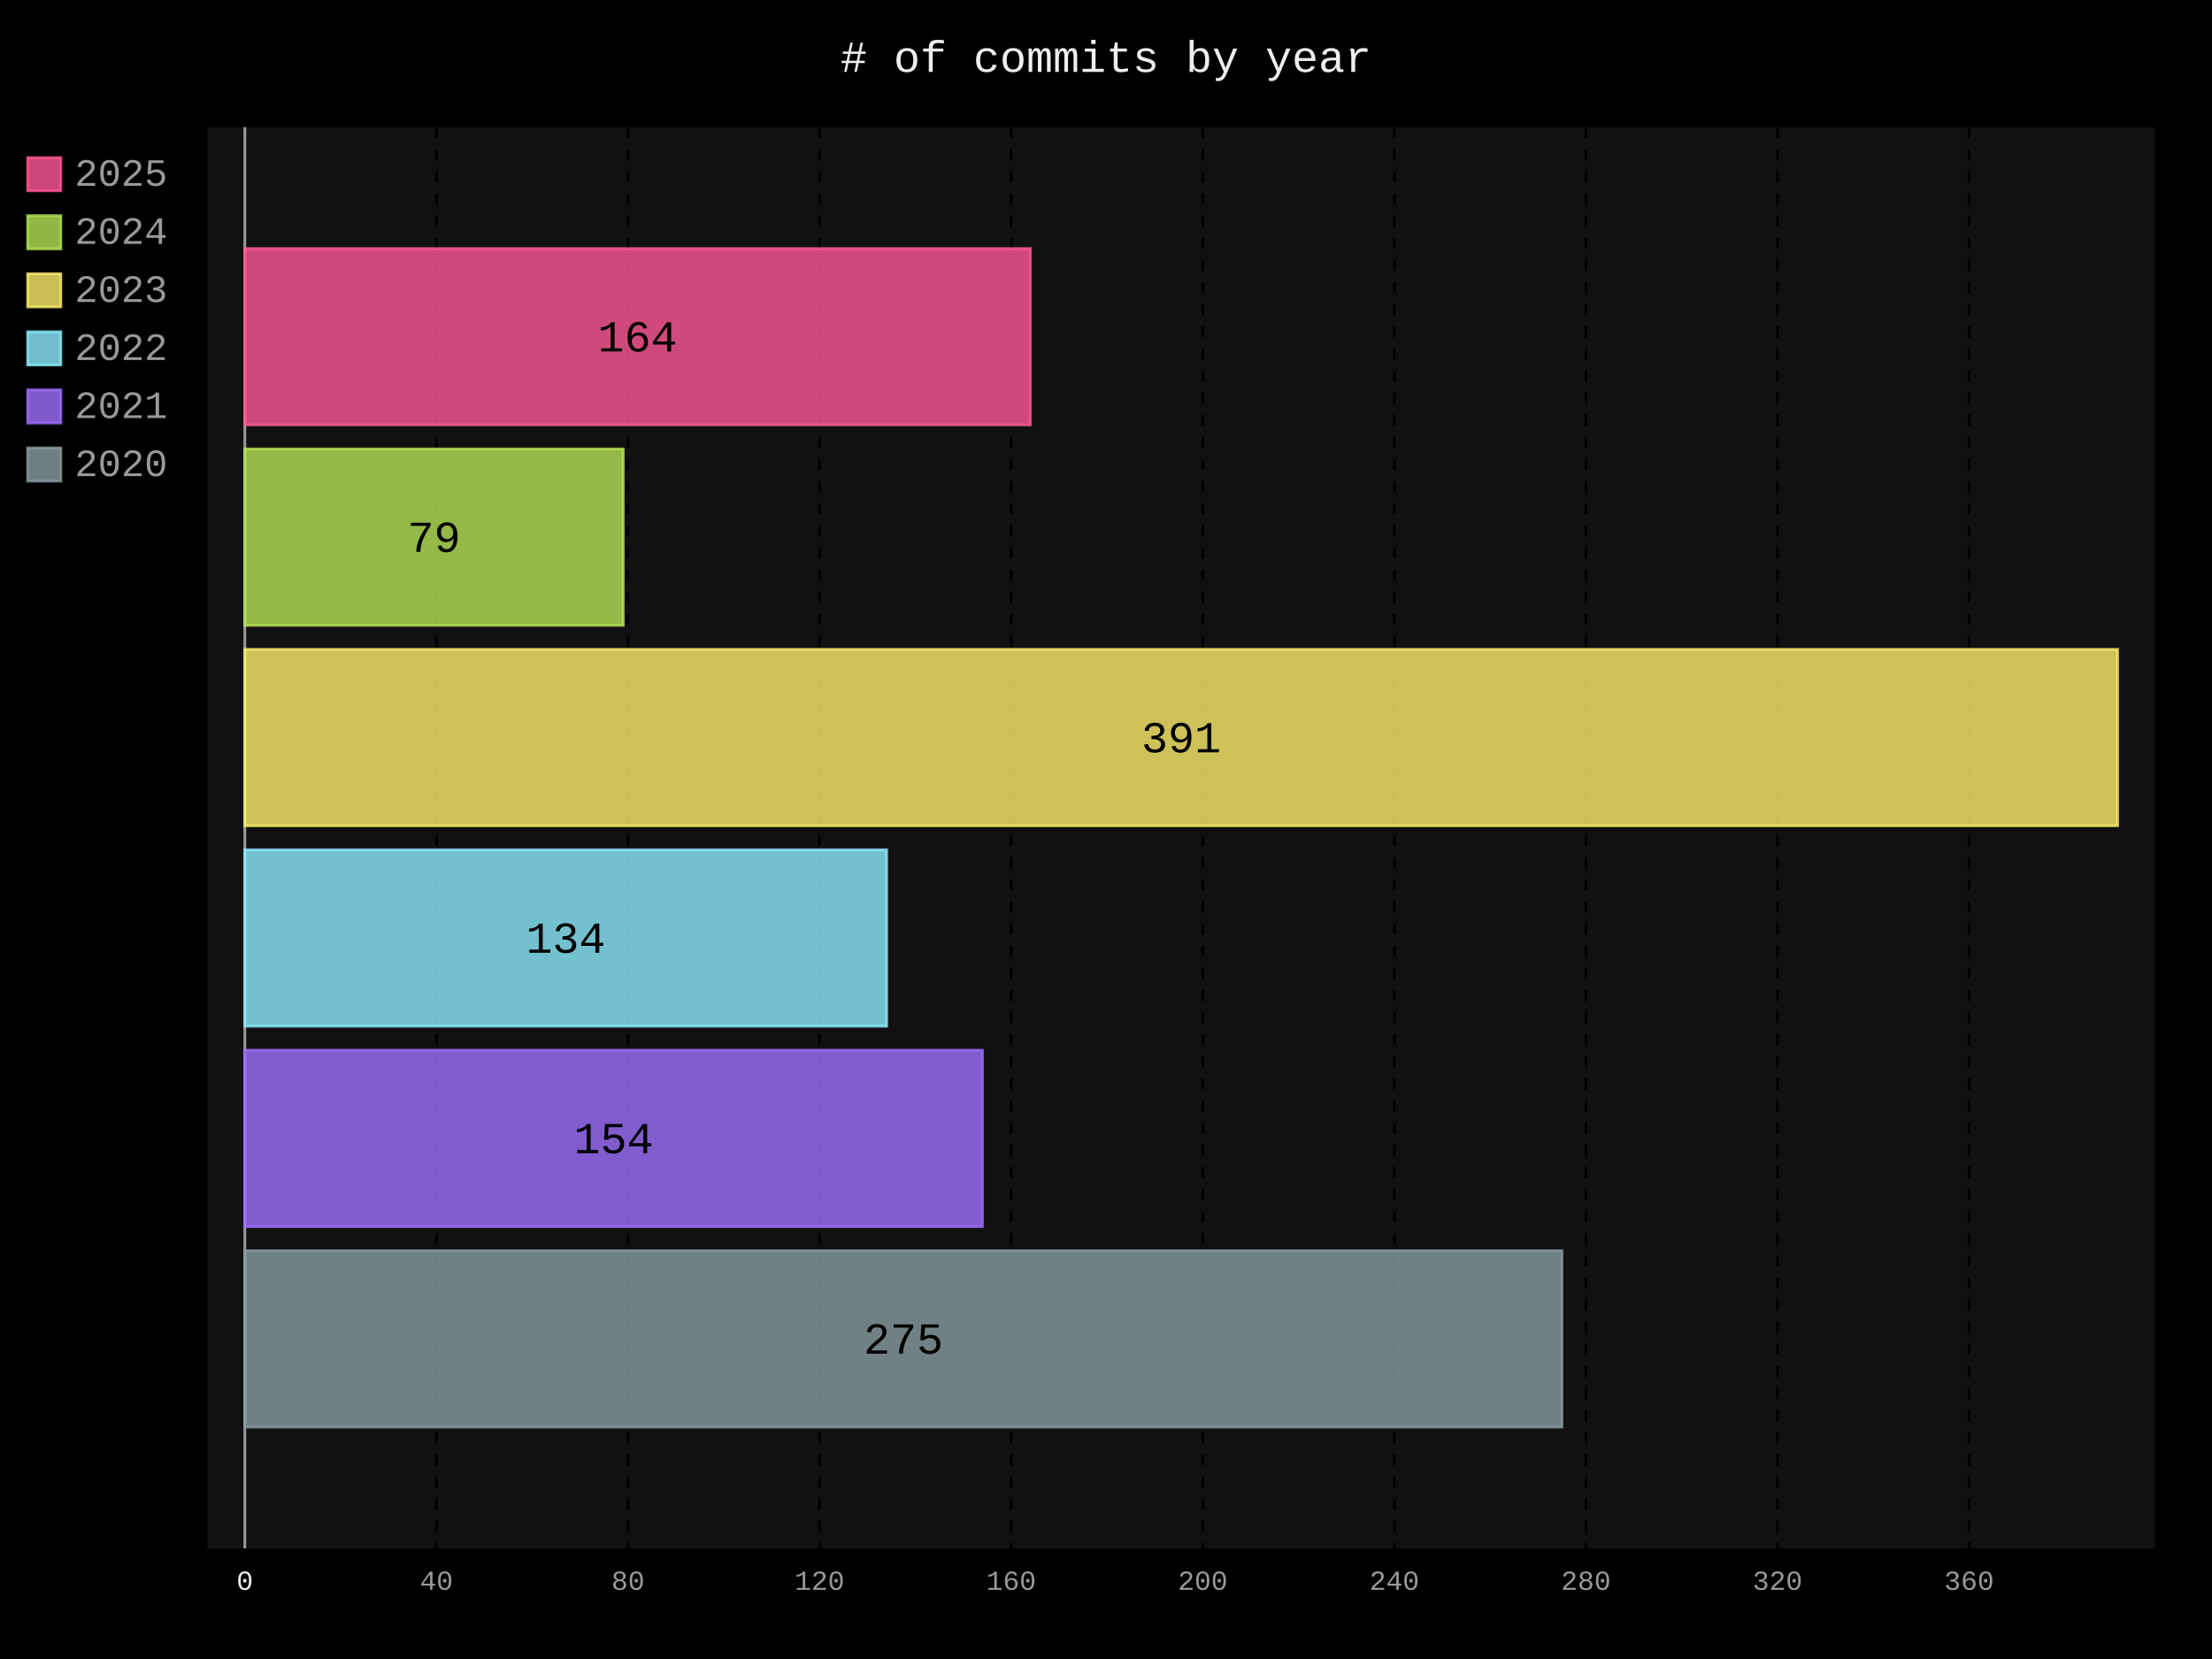
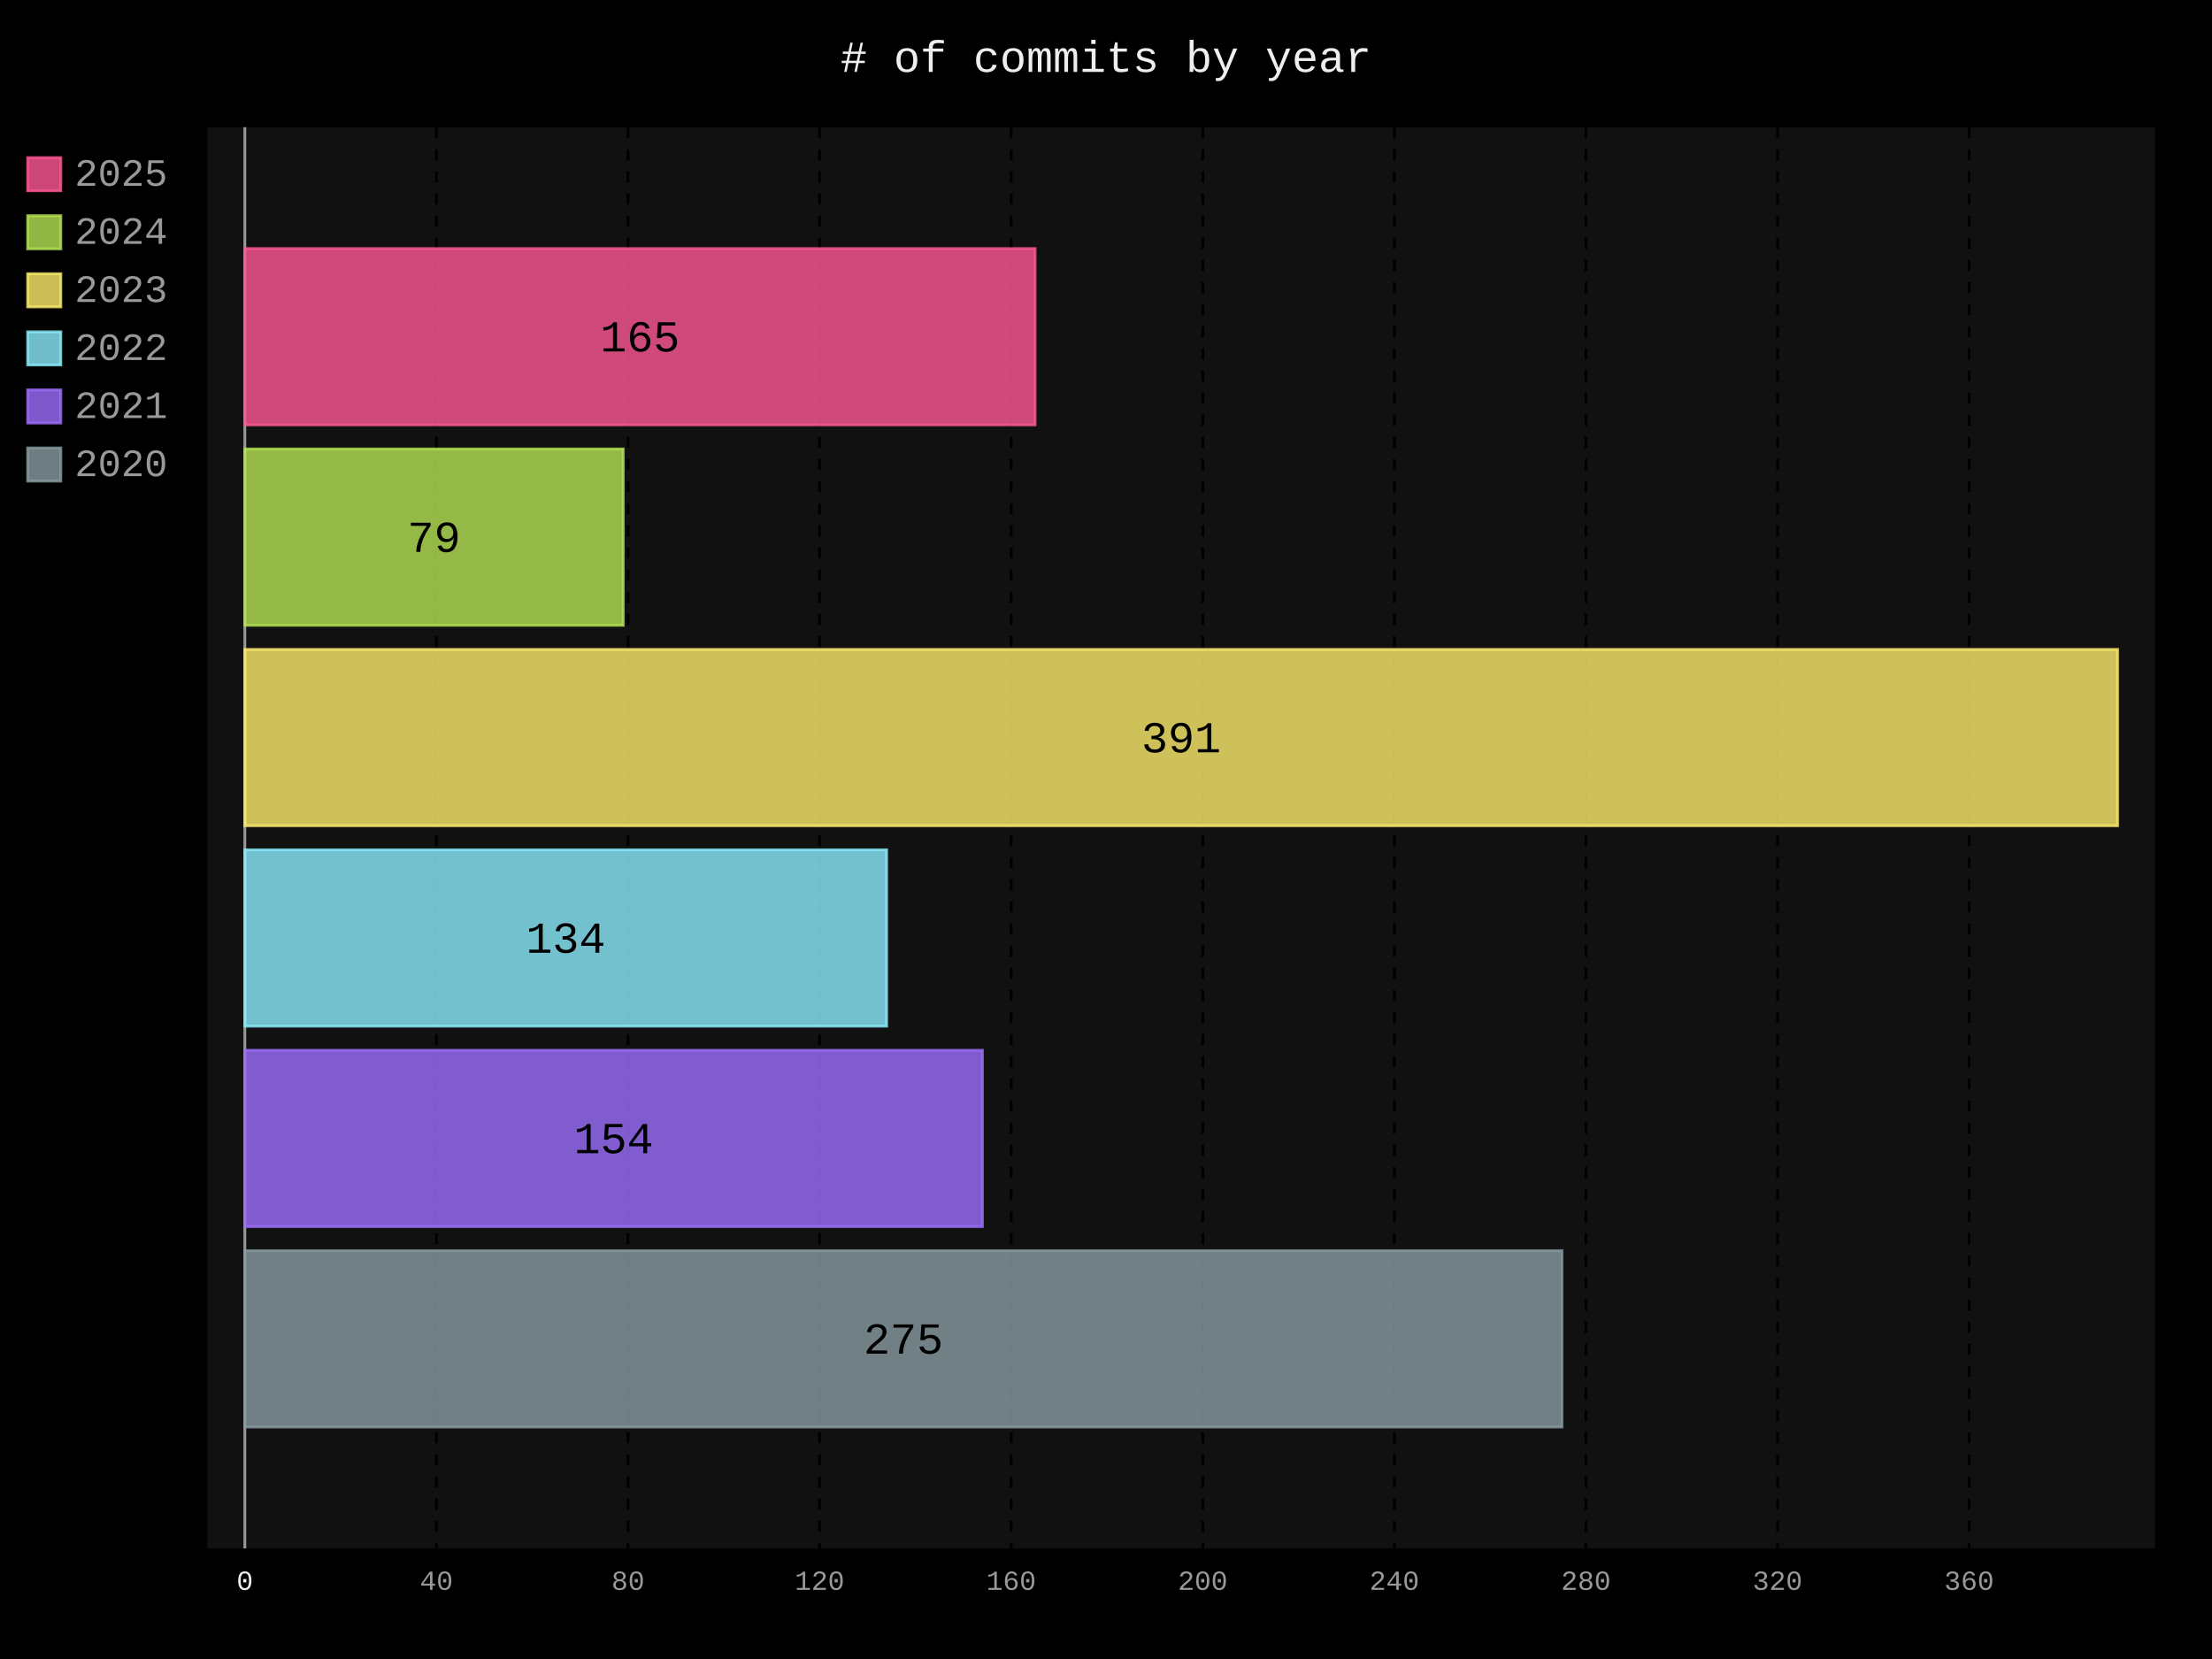
- <svg xmlns="http://www.w3.org/2000/svg" id="chart-d967d212-5b07-4c02-8192-a3ca646564d7" class="pygal-chart" viewBox="0 0 800 600">
+ <svg xmlns="http://www.w3.org/2000/svg" id="chart-427255e9-6ada-4268-bfde-8720f31ca762" class="pygal-chart" viewBox="0 0 800 600">
  <defs>
-     <style type="text/css">#chart-d967d212-5b07-4c02-8192-a3ca646564d7{-webkit-user-select:none;-webkit-font-smoothing:antialiased;font-family:Consolas,"Liberation Mono",Menlo,Courier,monospace}#chart-d967d212-5b07-4c02-8192-a3ca646564d7 .title{font-family:Consolas,"Liberation Mono",Menlo,Courier,monospace;font-size:16px}#chart-d967d212-5b07-4c02-8192-a3ca646564d7 .legends .legend text{font-family:Consolas,"Liberation Mono",Menlo,Courier,monospace;font-size:14px}#chart-d967d212-5b07-4c02-8192-a3ca646564d7 .axis text{font-family:Consolas,"Liberation Mono",Menlo,Courier,monospace;font-size:10px}#chart-d967d212-5b07-4c02-8192-a3ca646564d7 .axis text.major{font-family:Consolas,"Liberation Mono",Menlo,Courier,monospace;font-size:10px}#chart-d967d212-5b07-4c02-8192-a3ca646564d7 .text-overlay text.value{font-family:Consolas,"Liberation Mono",Menlo,Courier,monospace;font-size:16px}#chart-d967d212-5b07-4c02-8192-a3ca646564d7 .text-overlay text.label{font-family:Consolas,"Liberation Mono",Menlo,Courier,monospace;font-size:10px}#chart-d967d212-5b07-4c02-8192-a3ca646564d7 .tooltip{font-family:Consolas,"Liberation Mono",Menlo,Courier,monospace;font-size:14px}#chart-d967d212-5b07-4c02-8192-a3ca646564d7 text.no_data{font-family:Consolas,"Liberation Mono",Menlo,Courier,monospace;font-size:64px}
- #chart-d967d212-5b07-4c02-8192-a3ca646564d7{background-color:black}#chart-d967d212-5b07-4c02-8192-a3ca646564d7 path,#chart-d967d212-5b07-4c02-8192-a3ca646564d7 line,#chart-d967d212-5b07-4c02-8192-a3ca646564d7 rect,#chart-d967d212-5b07-4c02-8192-a3ca646564d7 circle{-webkit-transition:250ms;-moz-transition:250ms;transition:250ms}#chart-d967d212-5b07-4c02-8192-a3ca646564d7 .graph &gt; .background{fill:black}#chart-d967d212-5b07-4c02-8192-a3ca646564d7 .plot &gt; .background{fill:#111}#chart-d967d212-5b07-4c02-8192-a3ca646564d7 .graph{fill:#999}#chart-d967d212-5b07-4c02-8192-a3ca646564d7 text.no_data{fill:#eee}#chart-d967d212-5b07-4c02-8192-a3ca646564d7 .title{fill:#eee}#chart-d967d212-5b07-4c02-8192-a3ca646564d7 .legends .legend text{fill:#999}#chart-d967d212-5b07-4c02-8192-a3ca646564d7 .legends .legend:hover text{fill:#eee}#chart-d967d212-5b07-4c02-8192-a3ca646564d7 .axis .line{stroke:#eee}#chart-d967d212-5b07-4c02-8192-a3ca646564d7 .axis .guide.line{stroke:#555}#chart-d967d212-5b07-4c02-8192-a3ca646564d7 .axis .major.line{stroke:#999}#chart-d967d212-5b07-4c02-8192-a3ca646564d7 .axis text.major{fill:#eee}#chart-d967d212-5b07-4c02-8192-a3ca646564d7 .axis.y .guides:hover .guide.line,#chart-d967d212-5b07-4c02-8192-a3ca646564d7 .line-graph .axis.x .guides:hover .guide.line,#chart-d967d212-5b07-4c02-8192-a3ca646564d7 .stackedline-graph .axis.x .guides:hover .guide.line,#chart-d967d212-5b07-4c02-8192-a3ca646564d7 .xy-graph .axis.x .guides:hover .guide.line{stroke:#eee}#chart-d967d212-5b07-4c02-8192-a3ca646564d7 .axis .guides:hover text{fill:#eee}#chart-d967d212-5b07-4c02-8192-a3ca646564d7 .reactive{fill-opacity:.8;stroke-opacity:.8;stroke-width:1}#chart-d967d212-5b07-4c02-8192-a3ca646564d7 .ci{stroke:#999}#chart-d967d212-5b07-4c02-8192-a3ca646564d7 .reactive.active,#chart-d967d212-5b07-4c02-8192-a3ca646564d7 .active .reactive{fill-opacity:.4;stroke-opacity:.9;stroke-width:4}#chart-d967d212-5b07-4c02-8192-a3ca646564d7 .ci .reactive.active{stroke-width:1.5}#chart-d967d212-5b07-4c02-8192-a3ca646564d7 .series text{fill:#eee}#chart-d967d212-5b07-4c02-8192-a3ca646564d7 .tooltip rect{fill:#111;stroke:#eee;-webkit-transition:opacity 250ms;-moz-transition:opacity 250ms;transition:opacity 250ms}#chart-d967d212-5b07-4c02-8192-a3ca646564d7 .tooltip .label{fill:#999}#chart-d967d212-5b07-4c02-8192-a3ca646564d7 .tooltip .label{fill:#999}#chart-d967d212-5b07-4c02-8192-a3ca646564d7 .tooltip .legend{font-size:.8em;fill:#555}#chart-d967d212-5b07-4c02-8192-a3ca646564d7 .tooltip .x_label{font-size:.6em;fill:#eee}#chart-d967d212-5b07-4c02-8192-a3ca646564d7 .tooltip .xlink{font-size:.5em;text-decoration:underline}#chart-d967d212-5b07-4c02-8192-a3ca646564d7 .tooltip .value{font-size:1.5em}#chart-d967d212-5b07-4c02-8192-a3ca646564d7 .bound{font-size:.5em}#chart-d967d212-5b07-4c02-8192-a3ca646564d7 .max-value{font-size:.75em;fill:#555}#chart-d967d212-5b07-4c02-8192-a3ca646564d7 .map-element{fill:#111;stroke:#555 !important}#chart-d967d212-5b07-4c02-8192-a3ca646564d7 .map-element .reactive{fill-opacity:inherit;stroke-opacity:inherit}#chart-d967d212-5b07-4c02-8192-a3ca646564d7 .color-0,#chart-d967d212-5b07-4c02-8192-a3ca646564d7 .color-0 a:visited{stroke:#ff5995;fill:#ff5995}#chart-d967d212-5b07-4c02-8192-a3ca646564d7 .color-1,#chart-d967d212-5b07-4c02-8192-a3ca646564d7 .color-1 a:visited{stroke:#b6e354;fill:#b6e354}#chart-d967d212-5b07-4c02-8192-a3ca646564d7 .color-2,#chart-d967d212-5b07-4c02-8192-a3ca646564d7 .color-2 a:visited{stroke:#feed6c;fill:#feed6c}#chart-d967d212-5b07-4c02-8192-a3ca646564d7 .color-3,#chart-d967d212-5b07-4c02-8192-a3ca646564d7 .color-3 a:visited{stroke:#8cedff;fill:#8cedff}#chart-d967d212-5b07-4c02-8192-a3ca646564d7 .color-4,#chart-d967d212-5b07-4c02-8192-a3ca646564d7 .color-4 a:visited{stroke:#9e6ffe;fill:#9e6ffe}#chart-d967d212-5b07-4c02-8192-a3ca646564d7 .color-5,#chart-d967d212-5b07-4c02-8192-a3ca646564d7 .color-5 a:visited{stroke:#899ca1;fill:#899ca1}#chart-d967d212-5b07-4c02-8192-a3ca646564d7 .text-overlay .color-0 text{fill:black}#chart-d967d212-5b07-4c02-8192-a3ca646564d7 .text-overlay .color-1 text{fill:black}#chart-d967d212-5b07-4c02-8192-a3ca646564d7 .text-overlay .color-2 text{fill:black}#chart-d967d212-5b07-4c02-8192-a3ca646564d7 .text-overlay .color-3 text{fill:black}#chart-d967d212-5b07-4c02-8192-a3ca646564d7 .text-overlay .color-4 text{fill:black}#chart-d967d212-5b07-4c02-8192-a3ca646564d7 .text-overlay .color-5 text{fill:black}
- #chart-d967d212-5b07-4c02-8192-a3ca646564d7 text.no_data{text-anchor:middle}#chart-d967d212-5b07-4c02-8192-a3ca646564d7 .guide.line{fill:none}#chart-d967d212-5b07-4c02-8192-a3ca646564d7 .centered{text-anchor:middle}#chart-d967d212-5b07-4c02-8192-a3ca646564d7 .title{text-anchor:middle}#chart-d967d212-5b07-4c02-8192-a3ca646564d7 .legends .legend text{fill-opacity:1}#chart-d967d212-5b07-4c02-8192-a3ca646564d7 .axis.x text{text-anchor:middle}#chart-d967d212-5b07-4c02-8192-a3ca646564d7 .axis.x:not(.web) text[transform]{text-anchor:start}#chart-d967d212-5b07-4c02-8192-a3ca646564d7 .axis.x:not(.web) text[transform].backwards{text-anchor:end}#chart-d967d212-5b07-4c02-8192-a3ca646564d7 .axis.y text{text-anchor:end}#chart-d967d212-5b07-4c02-8192-a3ca646564d7 .axis.y text[transform].backwards{text-anchor:start}#chart-d967d212-5b07-4c02-8192-a3ca646564d7 .axis.y2 text{text-anchor:start}#chart-d967d212-5b07-4c02-8192-a3ca646564d7 .axis.y2 text[transform].backwards{text-anchor:end}#chart-d967d212-5b07-4c02-8192-a3ca646564d7 .axis .guide.line{stroke-dasharray:4,4;stroke:black}#chart-d967d212-5b07-4c02-8192-a3ca646564d7 .axis .major.guide.line{stroke-dasharray:6,6;stroke:black}#chart-d967d212-5b07-4c02-8192-a3ca646564d7 .horizontal .axis.y .guide.line,#chart-d967d212-5b07-4c02-8192-a3ca646564d7 .horizontal .axis.y2 .guide.line,#chart-d967d212-5b07-4c02-8192-a3ca646564d7 .vertical .axis.x .guide.line{opacity:0}#chart-d967d212-5b07-4c02-8192-a3ca646564d7 .horizontal .axis.always_show .guide.line,#chart-d967d212-5b07-4c02-8192-a3ca646564d7 .vertical .axis.always_show .guide.line{opacity:1 !important}#chart-d967d212-5b07-4c02-8192-a3ca646564d7 .axis.y .guides:hover .guide.line,#chart-d967d212-5b07-4c02-8192-a3ca646564d7 .axis.y2 .guides:hover .guide.line,#chart-d967d212-5b07-4c02-8192-a3ca646564d7 .axis.x .guides:hover .guide.line{opacity:1}#chart-d967d212-5b07-4c02-8192-a3ca646564d7 .axis .guides:hover text{opacity:1}#chart-d967d212-5b07-4c02-8192-a3ca646564d7 .nofill{fill:none}#chart-d967d212-5b07-4c02-8192-a3ca646564d7 .subtle-fill{fill-opacity:.2}#chart-d967d212-5b07-4c02-8192-a3ca646564d7 .dot{stroke-width:1px;fill-opacity:1;stroke-opacity:1}#chart-d967d212-5b07-4c02-8192-a3ca646564d7 .dot.active{stroke-width:5px}#chart-d967d212-5b07-4c02-8192-a3ca646564d7 .dot.negative{fill:transparent}#chart-d967d212-5b07-4c02-8192-a3ca646564d7 text,#chart-d967d212-5b07-4c02-8192-a3ca646564d7 tspan{stroke:none !important}#chart-d967d212-5b07-4c02-8192-a3ca646564d7 .series text.active{opacity:1}#chart-d967d212-5b07-4c02-8192-a3ca646564d7 .tooltip rect{fill-opacity:.95;stroke-width:.5}#chart-d967d212-5b07-4c02-8192-a3ca646564d7 .tooltip text{fill-opacity:1}#chart-d967d212-5b07-4c02-8192-a3ca646564d7 .showable{visibility:hidden}#chart-d967d212-5b07-4c02-8192-a3ca646564d7 .showable.shown{visibility:visible}#chart-d967d212-5b07-4c02-8192-a3ca646564d7 .gauge-background{fill:rgba(229,229,229,1);stroke:none}#chart-d967d212-5b07-4c02-8192-a3ca646564d7 .bg-lines{stroke:black;stroke-width:2px}</style>
+     <style type="text/css">#chart-427255e9-6ada-4268-bfde-8720f31ca762{-webkit-user-select:none;-webkit-font-smoothing:antialiased;font-family:Consolas,"Liberation Mono",Menlo,Courier,monospace}#chart-427255e9-6ada-4268-bfde-8720f31ca762 .title{font-family:Consolas,"Liberation Mono",Menlo,Courier,monospace;font-size:16px}#chart-427255e9-6ada-4268-bfde-8720f31ca762 .legends .legend text{font-family:Consolas,"Liberation Mono",Menlo,Courier,monospace;font-size:14px}#chart-427255e9-6ada-4268-bfde-8720f31ca762 .axis text{font-family:Consolas,"Liberation Mono",Menlo,Courier,monospace;font-size:10px}#chart-427255e9-6ada-4268-bfde-8720f31ca762 .axis text.major{font-family:Consolas,"Liberation Mono",Menlo,Courier,monospace;font-size:10px}#chart-427255e9-6ada-4268-bfde-8720f31ca762 .text-overlay text.value{font-family:Consolas,"Liberation Mono",Menlo,Courier,monospace;font-size:16px}#chart-427255e9-6ada-4268-bfde-8720f31ca762 .text-overlay text.label{font-family:Consolas,"Liberation Mono",Menlo,Courier,monospace;font-size:10px}#chart-427255e9-6ada-4268-bfde-8720f31ca762 .tooltip{font-family:Consolas,"Liberation Mono",Menlo,Courier,monospace;font-size:14px}#chart-427255e9-6ada-4268-bfde-8720f31ca762 text.no_data{font-family:Consolas,"Liberation Mono",Menlo,Courier,monospace;font-size:64px}
+ #chart-427255e9-6ada-4268-bfde-8720f31ca762{background-color:black}#chart-427255e9-6ada-4268-bfde-8720f31ca762 path,#chart-427255e9-6ada-4268-bfde-8720f31ca762 line,#chart-427255e9-6ada-4268-bfde-8720f31ca762 rect,#chart-427255e9-6ada-4268-bfde-8720f31ca762 circle{-webkit-transition:250ms;-moz-transition:250ms;transition:250ms}#chart-427255e9-6ada-4268-bfde-8720f31ca762 .graph &gt; .background{fill:black}#chart-427255e9-6ada-4268-bfde-8720f31ca762 .plot &gt; .background{fill:#111}#chart-427255e9-6ada-4268-bfde-8720f31ca762 .graph{fill:#999}#chart-427255e9-6ada-4268-bfde-8720f31ca762 text.no_data{fill:#eee}#chart-427255e9-6ada-4268-bfde-8720f31ca762 .title{fill:#eee}#chart-427255e9-6ada-4268-bfde-8720f31ca762 .legends .legend text{fill:#999}#chart-427255e9-6ada-4268-bfde-8720f31ca762 .legends .legend:hover text{fill:#eee}#chart-427255e9-6ada-4268-bfde-8720f31ca762 .axis .line{stroke:#eee}#chart-427255e9-6ada-4268-bfde-8720f31ca762 .axis .guide.line{stroke:#555}#chart-427255e9-6ada-4268-bfde-8720f31ca762 .axis .major.line{stroke:#999}#chart-427255e9-6ada-4268-bfde-8720f31ca762 .axis text.major{fill:#eee}#chart-427255e9-6ada-4268-bfde-8720f31ca762 .axis.y .guides:hover .guide.line,#chart-427255e9-6ada-4268-bfde-8720f31ca762 .line-graph .axis.x .guides:hover .guide.line,#chart-427255e9-6ada-4268-bfde-8720f31ca762 .stackedline-graph .axis.x .guides:hover .guide.line,#chart-427255e9-6ada-4268-bfde-8720f31ca762 .xy-graph .axis.x .guides:hover .guide.line{stroke:#eee}#chart-427255e9-6ada-4268-bfde-8720f31ca762 .axis .guides:hover text{fill:#eee}#chart-427255e9-6ada-4268-bfde-8720f31ca762 .reactive{fill-opacity:.8;stroke-opacity:.8;stroke-width:1}#chart-427255e9-6ada-4268-bfde-8720f31ca762 .ci{stroke:#999}#chart-427255e9-6ada-4268-bfde-8720f31ca762 .reactive.active,#chart-427255e9-6ada-4268-bfde-8720f31ca762 .active .reactive{fill-opacity:.4;stroke-opacity:.9;stroke-width:4}#chart-427255e9-6ada-4268-bfde-8720f31ca762 .ci .reactive.active{stroke-width:1.5}#chart-427255e9-6ada-4268-bfde-8720f31ca762 .series text{fill:#eee}#chart-427255e9-6ada-4268-bfde-8720f31ca762 .tooltip rect{fill:#111;stroke:#eee;-webkit-transition:opacity 250ms;-moz-transition:opacity 250ms;transition:opacity 250ms}#chart-427255e9-6ada-4268-bfde-8720f31ca762 .tooltip .label{fill:#999}#chart-427255e9-6ada-4268-bfde-8720f31ca762 .tooltip .label{fill:#999}#chart-427255e9-6ada-4268-bfde-8720f31ca762 .tooltip .legend{font-size:.8em;fill:#555}#chart-427255e9-6ada-4268-bfde-8720f31ca762 .tooltip .x_label{font-size:.6em;fill:#eee}#chart-427255e9-6ada-4268-bfde-8720f31ca762 .tooltip .xlink{font-size:.5em;text-decoration:underline}#chart-427255e9-6ada-4268-bfde-8720f31ca762 .tooltip .value{font-size:1.5em}#chart-427255e9-6ada-4268-bfde-8720f31ca762 .bound{font-size:.5em}#chart-427255e9-6ada-4268-bfde-8720f31ca762 .max-value{font-size:.75em;fill:#555}#chart-427255e9-6ada-4268-bfde-8720f31ca762 .map-element{fill:#111;stroke:#555 !important}#chart-427255e9-6ada-4268-bfde-8720f31ca762 .map-element .reactive{fill-opacity:inherit;stroke-opacity:inherit}#chart-427255e9-6ada-4268-bfde-8720f31ca762 .color-0,#chart-427255e9-6ada-4268-bfde-8720f31ca762 .color-0 a:visited{stroke:#ff5995;fill:#ff5995}#chart-427255e9-6ada-4268-bfde-8720f31ca762 .color-1,#chart-427255e9-6ada-4268-bfde-8720f31ca762 .color-1 a:visited{stroke:#b6e354;fill:#b6e354}#chart-427255e9-6ada-4268-bfde-8720f31ca762 .color-2,#chart-427255e9-6ada-4268-bfde-8720f31ca762 .color-2 a:visited{stroke:#feed6c;fill:#feed6c}#chart-427255e9-6ada-4268-bfde-8720f31ca762 .color-3,#chart-427255e9-6ada-4268-bfde-8720f31ca762 .color-3 a:visited{stroke:#8cedff;fill:#8cedff}#chart-427255e9-6ada-4268-bfde-8720f31ca762 .color-4,#chart-427255e9-6ada-4268-bfde-8720f31ca762 .color-4 a:visited{stroke:#9e6ffe;fill:#9e6ffe}#chart-427255e9-6ada-4268-bfde-8720f31ca762 .color-5,#chart-427255e9-6ada-4268-bfde-8720f31ca762 .color-5 a:visited{stroke:#899ca1;fill:#899ca1}#chart-427255e9-6ada-4268-bfde-8720f31ca762 .text-overlay .color-0 text{fill:black}#chart-427255e9-6ada-4268-bfde-8720f31ca762 .text-overlay .color-1 text{fill:black}#chart-427255e9-6ada-4268-bfde-8720f31ca762 .text-overlay .color-2 text{fill:black}#chart-427255e9-6ada-4268-bfde-8720f31ca762 .text-overlay .color-3 text{fill:black}#chart-427255e9-6ada-4268-bfde-8720f31ca762 .text-overlay .color-4 text{fill:black}#chart-427255e9-6ada-4268-bfde-8720f31ca762 .text-overlay .color-5 text{fill:black}
+ #chart-427255e9-6ada-4268-bfde-8720f31ca762 text.no_data{text-anchor:middle}#chart-427255e9-6ada-4268-bfde-8720f31ca762 .guide.line{fill:none}#chart-427255e9-6ada-4268-bfde-8720f31ca762 .centered{text-anchor:middle}#chart-427255e9-6ada-4268-bfde-8720f31ca762 .title{text-anchor:middle}#chart-427255e9-6ada-4268-bfde-8720f31ca762 .legends .legend text{fill-opacity:1}#chart-427255e9-6ada-4268-bfde-8720f31ca762 .axis.x text{text-anchor:middle}#chart-427255e9-6ada-4268-bfde-8720f31ca762 .axis.x:not(.web) text[transform]{text-anchor:start}#chart-427255e9-6ada-4268-bfde-8720f31ca762 .axis.x:not(.web) text[transform].backwards{text-anchor:end}#chart-427255e9-6ada-4268-bfde-8720f31ca762 .axis.y text{text-anchor:end}#chart-427255e9-6ada-4268-bfde-8720f31ca762 .axis.y text[transform].backwards{text-anchor:start}#chart-427255e9-6ada-4268-bfde-8720f31ca762 .axis.y2 text{text-anchor:start}#chart-427255e9-6ada-4268-bfde-8720f31ca762 .axis.y2 text[transform].backwards{text-anchor:end}#chart-427255e9-6ada-4268-bfde-8720f31ca762 .axis .guide.line{stroke-dasharray:4,4;stroke:black}#chart-427255e9-6ada-4268-bfde-8720f31ca762 .axis .major.guide.line{stroke-dasharray:6,6;stroke:black}#chart-427255e9-6ada-4268-bfde-8720f31ca762 .horizontal .axis.y .guide.line,#chart-427255e9-6ada-4268-bfde-8720f31ca762 .horizontal .axis.y2 .guide.line,#chart-427255e9-6ada-4268-bfde-8720f31ca762 .vertical .axis.x .guide.line{opacity:0}#chart-427255e9-6ada-4268-bfde-8720f31ca762 .horizontal .axis.always_show .guide.line,#chart-427255e9-6ada-4268-bfde-8720f31ca762 .vertical .axis.always_show .guide.line{opacity:1 !important}#chart-427255e9-6ada-4268-bfde-8720f31ca762 .axis.y .guides:hover .guide.line,#chart-427255e9-6ada-4268-bfde-8720f31ca762 .axis.y2 .guides:hover .guide.line,#chart-427255e9-6ada-4268-bfde-8720f31ca762 .axis.x .guides:hover .guide.line{opacity:1}#chart-427255e9-6ada-4268-bfde-8720f31ca762 .axis .guides:hover text{opacity:1}#chart-427255e9-6ada-4268-bfde-8720f31ca762 .nofill{fill:none}#chart-427255e9-6ada-4268-bfde-8720f31ca762 .subtle-fill{fill-opacity:.2}#chart-427255e9-6ada-4268-bfde-8720f31ca762 .dot{stroke-width:1px;fill-opacity:1;stroke-opacity:1}#chart-427255e9-6ada-4268-bfde-8720f31ca762 .dot.active{stroke-width:5px}#chart-427255e9-6ada-4268-bfde-8720f31ca762 .dot.negative{fill:transparent}#chart-427255e9-6ada-4268-bfde-8720f31ca762 text,#chart-427255e9-6ada-4268-bfde-8720f31ca762 tspan{stroke:none !important}#chart-427255e9-6ada-4268-bfde-8720f31ca762 .series text.active{opacity:1}#chart-427255e9-6ada-4268-bfde-8720f31ca762 .tooltip rect{fill-opacity:.95;stroke-width:.5}#chart-427255e9-6ada-4268-bfde-8720f31ca762 .tooltip text{fill-opacity:1}#chart-427255e9-6ada-4268-bfde-8720f31ca762 .showable{visibility:hidden}#chart-427255e9-6ada-4268-bfde-8720f31ca762 .showable.shown{visibility:visible}#chart-427255e9-6ada-4268-bfde-8720f31ca762 .gauge-background{fill:rgba(229,229,229,1);stroke:none}#chart-427255e9-6ada-4268-bfde-8720f31ca762 .bg-lines{stroke:black;stroke-width:2px}</style>
  </defs>
  <g class="graph horizontalbar-graph horizontal">
    <rect x="0" y="0" width="800" height="600" class="background" />
    <g transform="translate(75, 46)" class="plot">
      <rect x="0" y="0" width="704.4" height="514" class="background" />
      <g class="axis x always_show">
        <g class="guides">
          <path d="M13.546 0 v514" class="axis major line" />
          <text x="13.546" y="529.0" class="major">0</text>
        </g>
        <g class="guides">
          <path d="M82.836 0 v514" class="guide line" />
          <text x="82.836" y="529.0" class="">40</text>
        </g>
        <g class="guides">
          <path d="M152.126 0 v514" class="guide line" />
          <text x="152.126" y="529.0" class="">80</text>
        </g>
        <g class="guides">
          <path d="M221.416 0 v514" class="guide line" />
          <text x="221.416" y="529.0" class="">120</text>
        </g>
        <g class="guides">
          <path d="M290.705 0 v514" class="guide line" />
          <text x="290.705" y="529.0" class="">160</text>
        </g>
        <g class="guides">
          <path d="M359.995 0 v514" class="guide line" />
          <text x="359.995" y="529.0" class="">200</text>
        </g>
        <g class="guides">
          <path d="M429.285 0 v514" class="guide line" />
          <text x="429.285" y="529.0" class="">240</text>
        </g>
        <g class="guides">
          <path d="M498.575 0 v514" class="guide line" />
          <text x="498.575" y="529.0" class="">280</text>
        </g>
        <g class="guides">
          <path d="M567.864 0 v514" class="guide line" />
          <text x="567.864" y="529.0" class="">320</text>
        </g>
        <g class="guides">
          <path d="M637.154 0 v514" class="guide line" />
          <text x="637.154" y="529.0" class="">360</text>
        </g>
      </g>
      <g class="series serie-5 color-5">
        <g class="bars">
          <g class="bar">
            <rect x="13.546" y="406.324" rx="0" ry="0" width="476.367" height="63.789" class="rect reactive tooltip-trigger" />
          </g>
        </g>
      </g>
      <g class="series serie-4 color-4">
        <g class="bars">
          <g class="bar">
            <rect x="13.546" y="333.836" rx="0" ry="0" width="266.766" height="63.789" class="rect reactive tooltip-trigger" />
          </g>
        </g>
      </g>
      <g class="series serie-3 color-3">
        <g class="bars">
          <g class="bar">
            <rect x="13.546" y="261.349" rx="0" ry="0" width="232.121" height="63.789" class="rect reactive tooltip-trigger" />
          </g>
        </g>
      </g>
      <g class="series serie-2 color-2">
        <g class="bars">
          <g class="bar">
            <rect x="13.546" y="188.862" rx="0" ry="0" width="677.308" height="63.789" class="rect reactive tooltip-trigger" />
          </g>
        </g>
      </g>
      <g class="series serie-1 color-1">
        <g class="bars">
          <g class="bar">
            <rect x="13.546" y="116.375" rx="0" ry="0" width="136.847" height="63.789" class="rect reactive tooltip-trigger" />
          </g>
        </g>
      </g>
      <g class="series serie-0 color-0">
        <g class="bars">
          <g class="bar">
-             <rect x="13.546" y="43.888" rx="0" ry="0" width="284.088" height="63.789" class="rect reactive tooltip-trigger" />
+             <rect x="13.546" y="43.888" rx="0" ry="0" width="285.82" height="63.789" class="rect reactive tooltip-trigger" />
          </g>
        </g>
      </g>
    </g>
    <g class="titles">
      <text x="400.0" y="26" class="title plot_title"># of commits by year</text>
    </g>
    <g transform="translate(75, 46)" class="plot overlay">
      <g class="series serie-5 color-5" />
      <g class="series serie-4 color-4" />
      <g class="series serie-3 color-3" />
      <g class="series serie-2 color-2" />
      <g class="series serie-1 color-1" />
      <g class="series serie-0 color-0" />
    </g>
    <g transform="translate(75, 46)" class="plot text-overlay">
      <g class="series serie-5 color-5">
        <text text-anchor="middle" x="251.73" y="443.551" class="value">275</text>
      </g>
      <g class="series serie-4 color-4">
        <text text-anchor="middle" x="146.929" y="371.064" class="value">154</text>
      </g>
      <g class="series serie-3 color-3">
        <text text-anchor="middle" x="129.607" y="298.577" class="value">134</text>
      </g>
      <g class="series serie-2 color-2">
        <text text-anchor="middle" x="352.2" y="226.09" class="value">391</text>
      </g>
      <g class="series serie-1 color-1">
        <text text-anchor="middle" x="81.97" y="153.603" class="value">79</text>
      </g>
      <g class="series serie-0 color-0">
-         <text text-anchor="middle" x="155.59" y="81.115" class="value">164</text>
+         <text text-anchor="middle" x="156.456" y="81.115" class="value">165</text>
      </g>
    </g>
    <g transform="translate(75, 46)" class="plot tooltip-overlay">
      <g transform="translate(0 0)" style="opacity: 0" class="tooltip">
        <rect rx="0" ry="0" width="0" height="0" class="tooltip-box" />
        <g class="text" />
      </g>
    </g>
    <g transform="translate(10, 56)" class="legends">
      <g id="activate-serie-0" class="legend reactive activate-serie">
        <rect x="0.0" y="1.0" width="12" height="12" class="color-0 reactive" />
        <text x="17.0" y="11.2">2025</text>
      </g>
      <g id="activate-serie-1" class="legend reactive activate-serie">
        <rect x="0.0" y="22.0" width="12" height="12" class="color-1 reactive" />
        <text x="17.0" y="32.2">2024</text>
      </g>
      <g id="activate-serie-2" class="legend reactive activate-serie">
        <rect x="0.0" y="43.0" width="12" height="12" class="color-2 reactive" />
        <text x="17.0" y="53.2">2023</text>
      </g>
      <g id="activate-serie-3" class="legend reactive activate-serie">
        <rect x="0.0" y="64.0" width="12" height="12" class="color-3 reactive" />
        <text x="17.0" y="74.2">2022</text>
      </g>
      <g id="activate-serie-4" class="legend reactive activate-serie">
        <rect x="0.0" y="85.0" width="12" height="12" class="color-4 reactive" />
        <text x="17.0" y="95.2">2021</text>
      </g>
      <g id="activate-serie-5" class="legend reactive activate-serie">
        <rect x="0.0" y="106.0" width="12" height="12" class="color-5 reactive" />
        <text x="17.0" y="116.2">2020</text>
      </g>
    </g>
    <g transform="translate(790, 56)" class="legends" />
  </g>
</svg>
